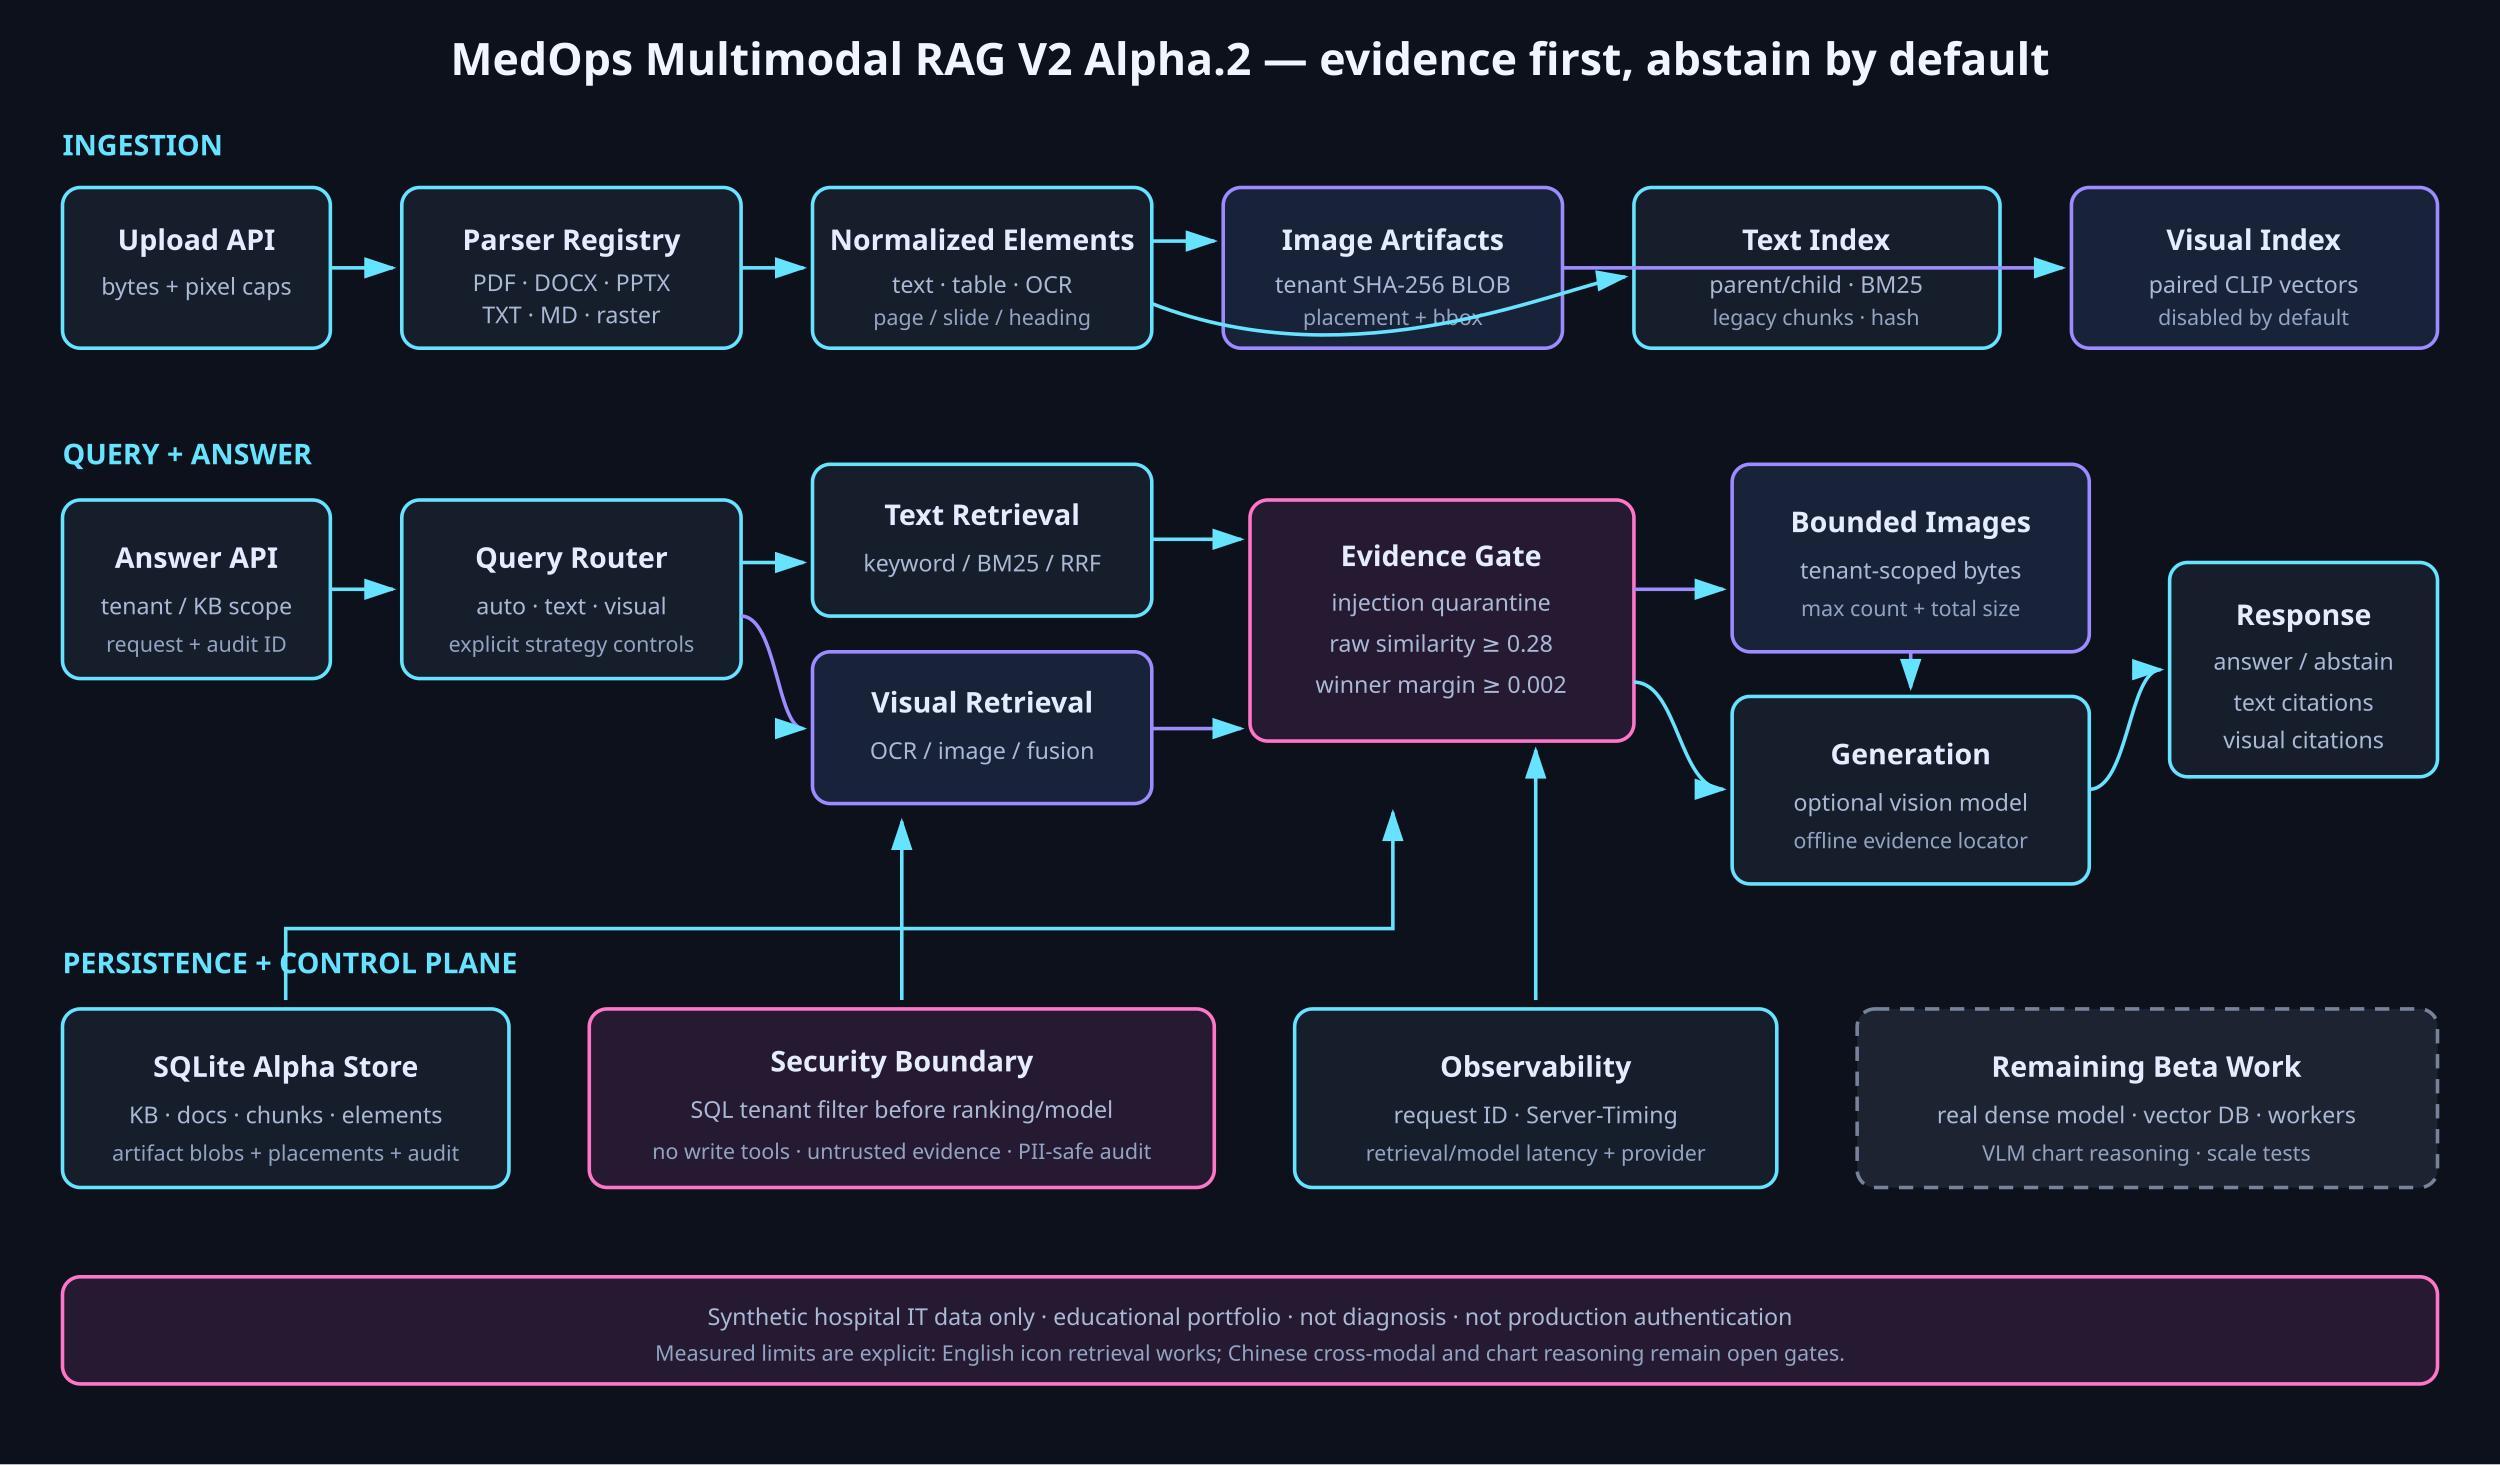
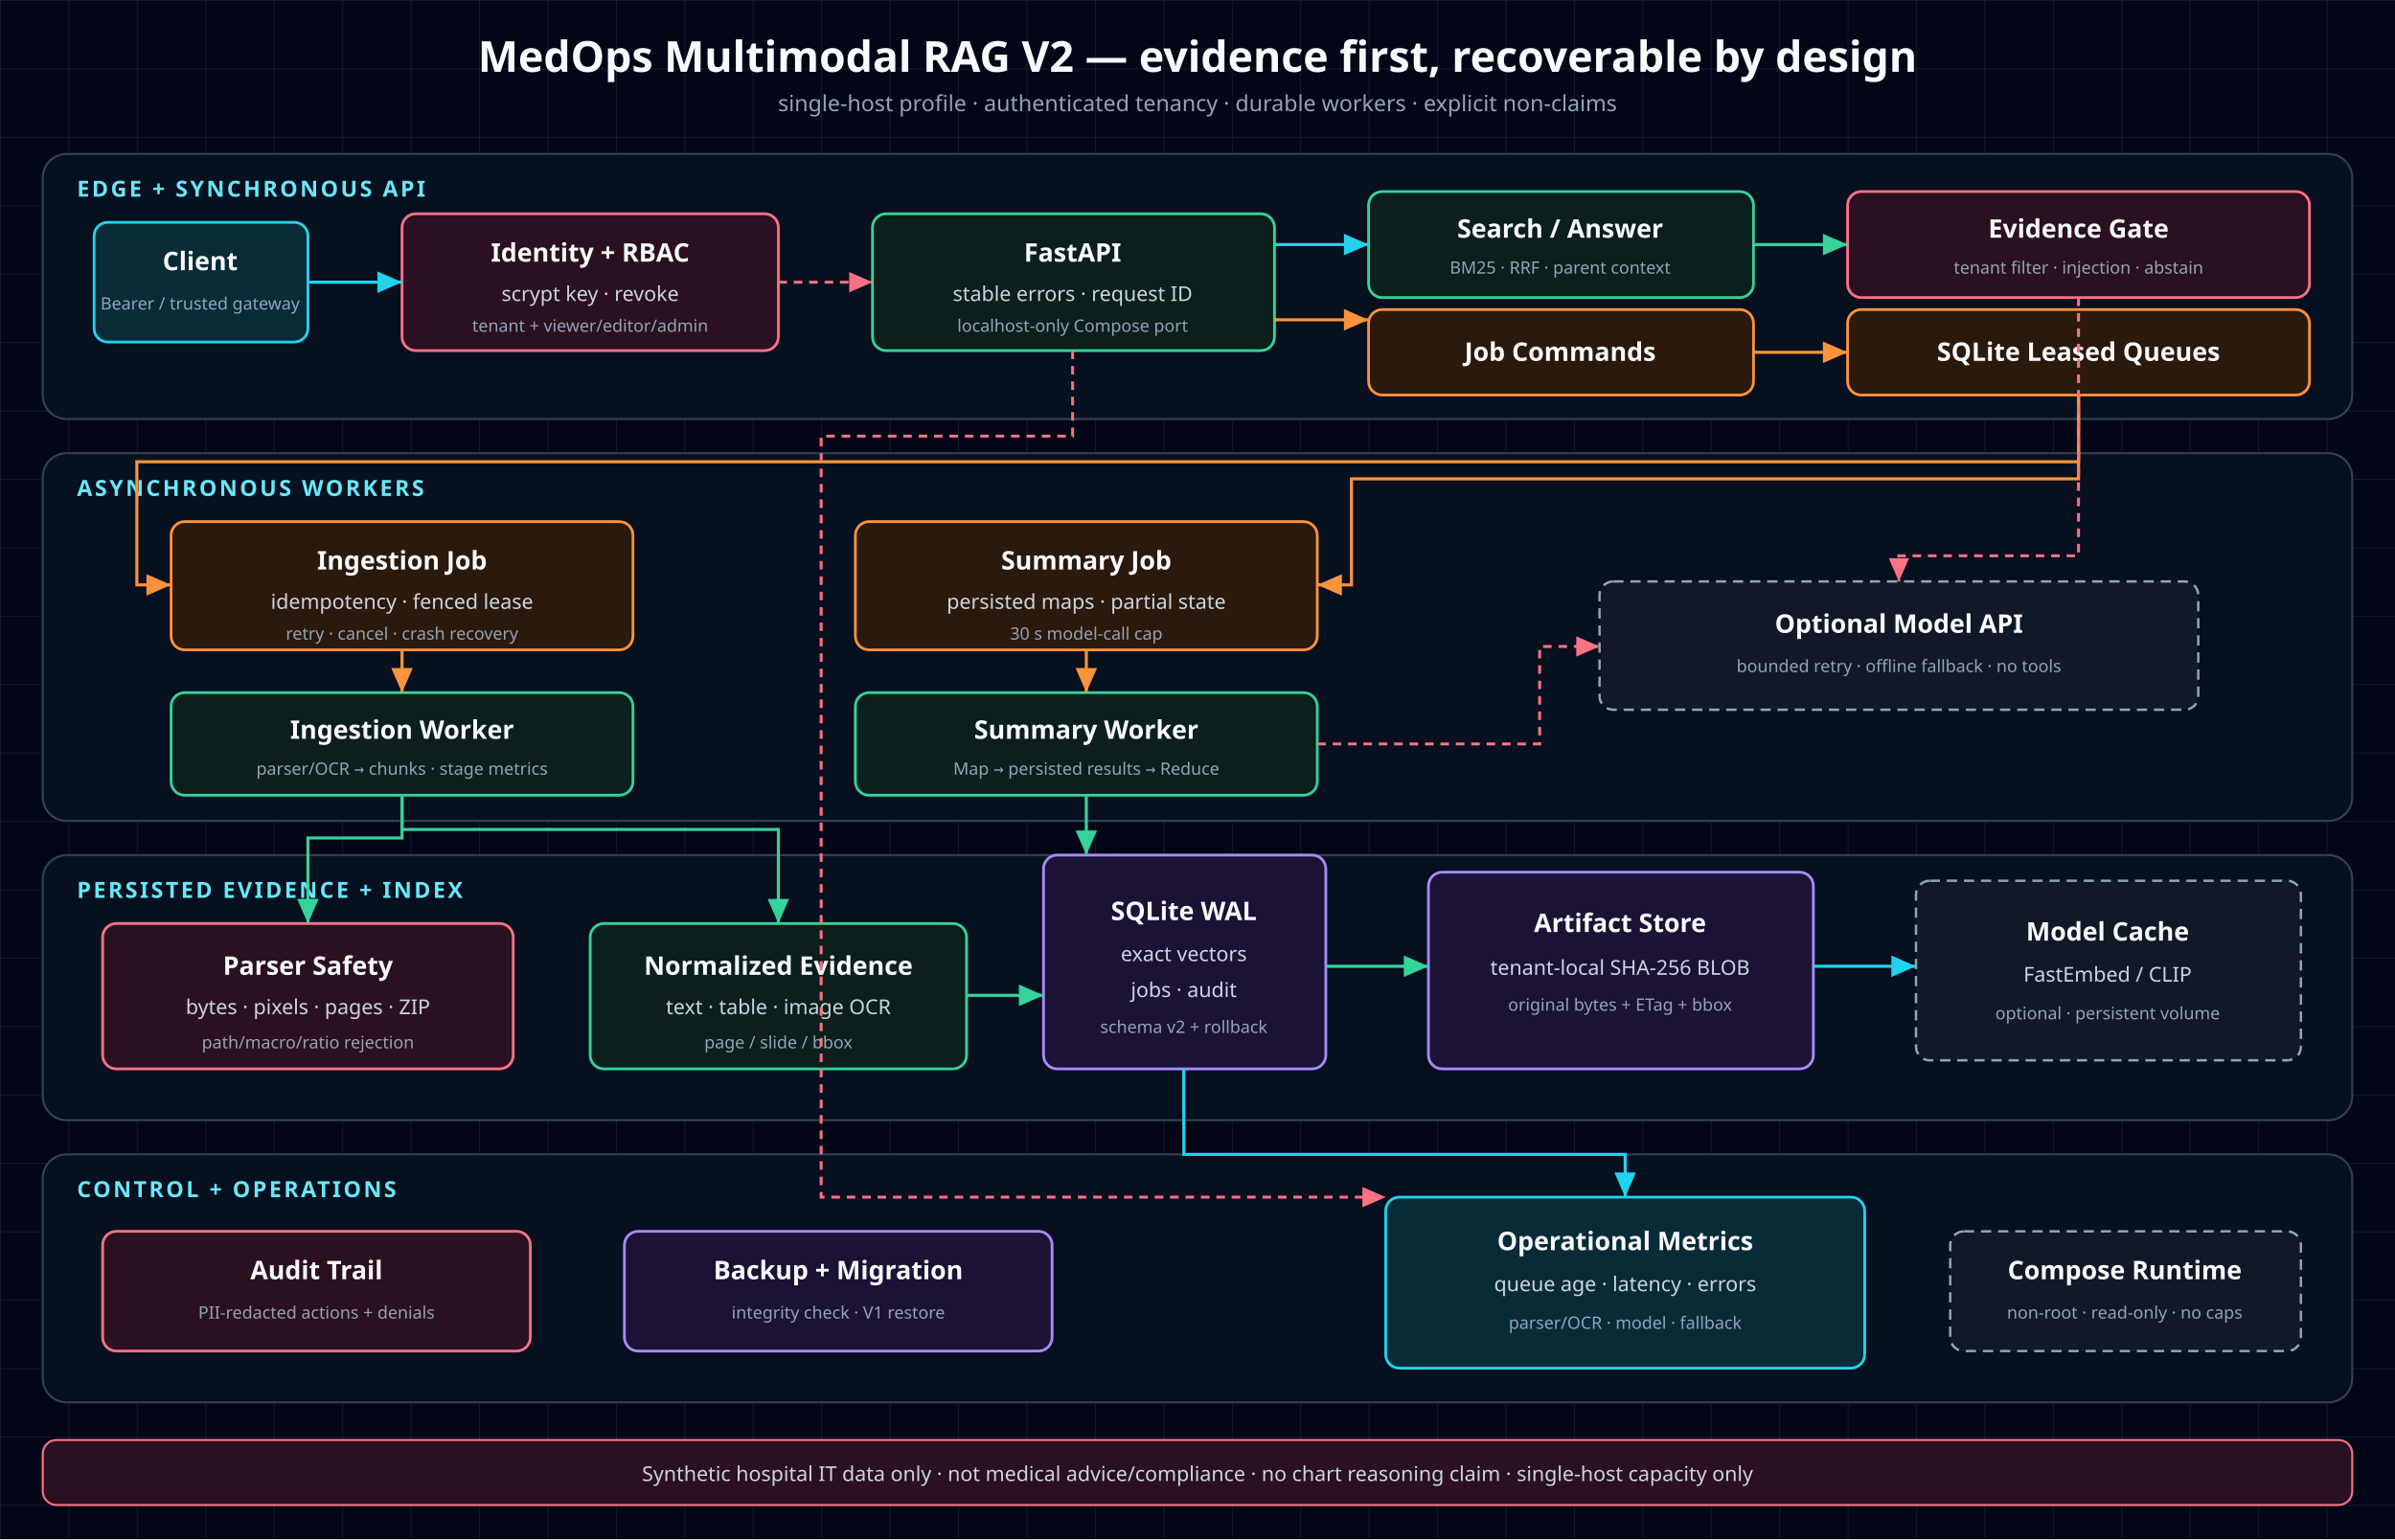
- <svg xmlns="http://www.w3.org/2000/svg" width="1400" height="820" viewBox="0 0 1400 820" role="img" aria-labelledby="title description">
+ <svg xmlns="http://www.w3.org/2000/svg" width="1400" height="900" viewBox="0 0 1400 900" role="img" aria-labelledby="title desc">
  <defs>
-     <marker id="arrow" markerWidth="10" markerHeight="10" refX="8" refY="3" orient="auto">
-       <path d="M0,0 L0,6 L9,3 z" fill="#66e3ff" />
+     <pattern id="grid" width="40" height="40" patternUnits="userSpaceOnUse">
+       <path d="M40 0H0V40" fill="none" stroke="#1e293b" stroke-width=".6" />
+     </pattern>
+     <marker id="cyan-arrow" markerWidth="9" markerHeight="9" refX="8" refY="3.5" orient="auto">
+       <path d="M0 0L8 3.5 0 7Z" fill="#22d3ee" />
+     </marker>
+     <marker id="green-arrow" markerWidth="9" markerHeight="9" refX="8" refY="3.5" orient="auto">
+       <path d="M0 0L8 3.5 0 7Z" fill="#34d399" />
+     </marker>
+     <marker id="orange-arrow" markerWidth="9" markerHeight="9" refX="8" refY="3.5" orient="auto">
+       <path d="M0 0L8 3.5 0 7Z" fill="#fb923c" />
+     </marker>
+     <marker id="rose-arrow" markerWidth="9" markerHeight="9" refX="8" refY="3.5" orient="auto">
+       <path d="M0 0L8 3.5 0 7Z" fill="#fb7185" />
    </marker>
    <style>
-       .box{fill:#161d2b;stroke:#66e3ff;stroke-width:2;rx:10}.visual{fill:#18233a;stroke:#9d8cff;stroke-width:2;rx:10}.security{fill:#251a32;stroke:#ff76c8;stroke-width:2;rx:10}.planned{fill:#1d2330;stroke:#77839b;stroke-width:2;stroke-dasharray:8 6;rx:10}
-       .title{fill:#f1f5ff;font:700 25px sans-serif}.lane{fill:#66e3ff;font:700 16px sans-serif}.label{fill:#e6ecff;font:600 16px sans-serif}.note{fill:#aab9d6;font:13px sans-serif}.small{fill:#93a4c3;font:12px sans-serif}
-       .line{stroke:#66e3ff;stroke-width:2;fill:none;marker-end:url(#arrow)}.vline{stroke:#9d8cff;stroke-width:2;fill:none;marker-end:url(#arrow)}
+       .heading{font:700 25px 'JetBrains Mono','Segoe UI',monospace;fill:#f8fafc}.subtitle{font:13px 'JetBrains Mono','Segoe UI',monospace;fill:#94a3b8}.lane{font:700 13px 'JetBrains Mono','Segoe UI',monospace;letter-spacing:1.4px;fill:#67e8f9}.label{font:700 15px 'JetBrains Mono','Segoe UI',monospace;fill:#f8fafc}.note{font:12px 'JetBrains Mono','Segoe UI',monospace;fill:#cbd5e1}.tiny{font:10px 'JetBrains Mono','Segoe UI',monospace;fill:#94a3b8}.boundary{fill:#07101f;stroke:#334155;stroke-width:1.2;rx:14}.backend{fill:#0b1f1c;stroke:#34d399;stroke-width:1.6;rx:8}.database{fill:#1b1235;stroke:#a78bfa;stroke-width:1.6;rx:8}.security{fill:#2a1020;stroke:#fb7185;stroke-width:1.6;rx:8}.queue{fill:#2b190c;stroke:#fb923c;stroke-width:1.6;rx:8}.external{fill:#111827;stroke:#94a3b8;stroke-width:1.4;rx:8;stroke-dasharray:6 4}.cyan{fill:#082b38;stroke:#22d3ee;stroke-width:1.6;rx:8}.line{fill:none;stroke:#22d3ee;stroke-width:1.8;marker-end:url(#cyan-arrow)}.gline{fill:none;stroke:#34d399;stroke-width:1.8;marker-end:url(#green-arrow)}.qline{fill:none;stroke:#fb923c;stroke-width:1.8;marker-end:url(#orange-arrow)}.sline{fill:none;stroke:#fb7185;stroke-width:1.7;stroke-dasharray:5 4;marker-end:url(#rose-arrow)}
    </style>
  </defs>
-   <rect width="1400" height="820" fill="#0d111b" />
-   <text x="700" y="42" text-anchor="middle" class="title">MedOps Multimodal RAG V2 Alpha.2 — evidence first, abstain by default</text>
-   <text x="35" y="87" class="lane">INGESTION</text>
-   <rect class="box" x="35" y="105" width="150" height="90" />
-   <text class="label" x="110" y="140" text-anchor="middle">Upload API</text>
-   <text class="note" x="110" y="165" text-anchor="middle">bytes + pixel caps</text>
-   <rect class="box" x="225" y="105" width="190" height="90" />
-   <text class="label" x="320" y="140" text-anchor="middle">Parser Registry</text>
-   <text class="note" x="320" y="163" text-anchor="middle">PDF · DOCX · PPTX</text>
-   <text class="note" x="320" y="181" text-anchor="middle">TXT · MD · raster</text>
-   <rect class="box" x="455" y="105" width="190" height="90" />
-   <text class="label" x="550" y="140" text-anchor="middle">Normalized Elements</text>
-   <text class="note" x="550" y="164" text-anchor="middle">text · table · OCR</text>
-   <text class="small" x="550" y="182" text-anchor="middle">page / slide / heading</text>
-   <rect class="visual" x="685" y="105" width="190" height="90" />
-   <text class="label" x="780" y="140" text-anchor="middle">Image Artifacts</text>
-   <text class="note" x="780" y="164" text-anchor="middle">tenant SHA-256 BLOB</text>
-   <text class="small" x="780" y="182" text-anchor="middle">placement + bbox</text>
-   <rect class="box" x="915" y="105" width="205" height="90" />
-   <text class="label" x="1017" y="140" text-anchor="middle">Text Index</text>
-   <text class="note" x="1017" y="164" text-anchor="middle">parent/child · BM25</text>
-   <text class="small" x="1017" y="182" text-anchor="middle">legacy chunks · hash</text>
-   <rect class="visual" x="1160" y="105" width="205" height="90" />
-   <text class="label" x="1262" y="140" text-anchor="middle">Visual Index</text>
-   <text class="note" x="1262" y="164" text-anchor="middle">paired CLIP vectors</text>
-   <text class="small" x="1262" y="182" text-anchor="middle">disabled by default</text>
-   <path class="line" d="M185 150 H220" />
-   <path class="line" d="M415 150 H450" />
-   <path class="line" d="M645 135 H680" />
-   <path class="line" d="M645 170 C760 215 875 160 910 155" />
-   <path class="vline" d="M875 150 H910 C1040 150 1070 150 1155 150" />
-   <text x="35" y="260" class="lane">QUERY + ANSWER</text>
-   <rect class="box" x="35" y="280" width="150" height="100" />
-   <text class="label" x="110" y="318" text-anchor="middle">Answer API</text>
-   <text class="note" x="110" y="344" text-anchor="middle">tenant / KB scope</text>
-   <text class="small" x="110" y="365" text-anchor="middle">request + audit ID</text>
-   <rect class="box" x="225" y="280" width="190" height="100" />
-   <text class="label" x="320" y="318" text-anchor="middle">Query Router</text>
-   <text class="note" x="320" y="344" text-anchor="middle">auto · text · visual</text>
-   <text class="small" x="320" y="365" text-anchor="middle">explicit strategy controls</text>
-   <rect class="box" x="455" y="260" width="190" height="85" />
-   <text class="label" x="550" y="294" text-anchor="middle">Text Retrieval</text>
-   <text class="note" x="550" y="320" text-anchor="middle">keyword / BM25 / RRF</text>
-   <rect class="visual" x="455" y="365" width="190" height="85" />
-   <text class="label" x="550" y="399" text-anchor="middle">Visual Retrieval</text>
-   <text class="note" x="550" y="425" text-anchor="middle">OCR / image / fusion</text>
-   <rect class="security" x="700" y="280" width="215" height="135" />
-   <text class="label" x="807" y="317" text-anchor="middle">Evidence Gate</text>
-   <text class="note" x="807" y="342" text-anchor="middle">injection quarantine</text>
-   <text class="note" x="807" y="365" text-anchor="middle">raw similarity ≥ 0.28</text>
-   <text class="note" x="807" y="388" text-anchor="middle">winner margin ≥ 0.002</text>
-   <rect class="visual" x="970" y="260" width="200" height="105" />
-   <text class="label" x="1070" y="298" text-anchor="middle">Bounded Images</text>
-   <text class="note" x="1070" y="324" text-anchor="middle">tenant-scoped bytes</text>
-   <text class="small" x="1070" y="345" text-anchor="middle">max count + total size</text>
-   <rect class="box" x="970" y="390" width="200" height="105" />
-   <text class="label" x="1070" y="428" text-anchor="middle">Generation</text>
-   <text class="note" x="1070" y="454" text-anchor="middle">optional vision model</text>
-   <text class="small" x="1070" y="475" text-anchor="middle">offline evidence locator</text>
-   <rect class="box" x="1215" y="315" width="150" height="120" />
-   <text class="label" x="1290" y="350" text-anchor="middle">Response</text>
-   <text class="note" x="1290" y="375" text-anchor="middle">answer / abstain</text>
-   <text class="note" x="1290" y="398" text-anchor="middle">text citations</text>
-   <text class="note" x="1290" y="419" text-anchor="middle">visual citations</text>
-   <path class="line" d="M185 330 H220" />
-   <path class="line" d="M415 315 H450" />
-   <path class="vline" d="M415 345 C435 345 435 408 450 408" />
-   <path class="line" d="M645 302 H695" />
-   <path class="vline" d="M645 408 H695" />
-   <path class="vline" d="M915 330 H965" />
-   <path class="line" d="M915 382 C940 382 940 442 965 442" />
-   <path class="vline" d="M1070 365 V385" />
-   <path class="line" d="M1170 442 C1192 442 1192 375 1210 375" />
-   <text x="35" y="545" class="lane">PERSISTENCE + CONTROL PLANE</text>
-   <rect class="box" x="35" y="565" width="250" height="100" />
-   <text class="label" x="160" y="603" text-anchor="middle">SQLite Alpha Store</text>
-   <text class="note" x="160" y="629" text-anchor="middle">KB · docs · chunks · elements</text>
-   <text class="small" x="160" y="650" text-anchor="middle">artifact blobs + placements + audit</text>
-   <rect class="security" x="330" y="565" width="350" height="100" />
-   <text class="label" x="505" y="600" text-anchor="middle">Security Boundary</text>
-   <text class="note" x="505" y="626" text-anchor="middle">SQL tenant filter before ranking/model</text>
-   <text class="small" x="505" y="649" text-anchor="middle">no write tools · untrusted evidence · PII-safe audit</text>
-   <rect class="box" x="725" y="565" width="270" height="100" />
-   <text class="label" x="860" y="603" text-anchor="middle">Observability</text>
-   <text class="note" x="860" y="629" text-anchor="middle">request ID · Server-Timing</text>
-   <text class="small" x="860" y="650" text-anchor="middle">retrieval/model latency + provider</text>
-   <rect class="planned" x="1040" y="565" width="325" height="100" />
-   <text class="label" x="1202" y="603" text-anchor="middle">Remaining Beta Work</text>
-   <text class="note" x="1202" y="629" text-anchor="middle">real dense model · vector DB · workers</text>
-   <text class="small" x="1202" y="650" text-anchor="middle">VLM chart reasoning · scale tests</text>
-   <path class="line" d="M160 560 V520 H780 V455" />
-   <path class="line" d="M505 560 V460" />
-   <path class="line" d="M860 560 V420" />
-   <rect class="security" x="35" y="715" width="1330" height="60" />
-   <text class="note" x="700" y="742" text-anchor="middle">Synthetic hospital IT data only · educational portfolio · not diagnosis · not production authentication</text>
-   <text class="small" x="700" y="762" text-anchor="middle">Measured limits are explicit: English icon retrieval works; Chinese cross-modal and chart reasoning remain open gates.</text>
+   <rect width="1400" height="900" fill="#020617" />
+   <rect width="1400" height="900" fill="url(#grid)" />
+   <text x="700" y="42" text-anchor="middle" class="heading">MedOps Multimodal RAG V2 — evidence first, recoverable by design</text>
+   <text x="700" y="65" text-anchor="middle" class="subtitle">single-host profile · authenticated tenancy · durable workers · explicit non-claims</text>
+   <rect class="boundary" x="25" y="90" width="1350" height="155" />
+   <text x="45" y="115" class="lane">EDGE + SYNCHRONOUS API</text>
+   <rect class="cyan" x="55" y="130" width="125" height="70" />
+   <text x="117" y="158" text-anchor="middle" class="label">Client</text>
+   <text x="117" y="181" text-anchor="middle" class="tiny">Bearer / trusted gateway</text>
+   <rect class="security" x="235" y="125" width="220" height="80" />
+   <text x="345" y="153" text-anchor="middle" class="label">Identity + RBAC</text>
+   <text x="345" y="176" text-anchor="middle" class="note">scrypt key · revoke</text>
+   <text x="345" y="194" text-anchor="middle" class="tiny">tenant + viewer/editor/admin</text>
+   <rect class="backend" x="510" y="125" width="235" height="80" />
+   <text x="627" y="153" text-anchor="middle" class="label">FastAPI</text>
+   <text x="627" y="176" text-anchor="middle" class="note">stable errors · request ID</text>
+   <text x="627" y="194" text-anchor="middle" class="tiny">localhost-only Compose port</text>
+   <rect class="backend" x="800" y="112" width="225" height="62" />
+   <text x="912" y="139" text-anchor="middle" class="label">Search / Answer</text>
+   <text x="912" y="160" text-anchor="middle" class="tiny">BM25 · RRF · parent context</text>
+   <rect class="queue" x="800" y="181" width="225" height="50" />
+   <text x="912" y="211" text-anchor="middle" class="label">Job Commands</text>
+   <rect class="security" x="1080" y="112" width="270" height="62" />
+   <text x="1215" y="139" text-anchor="middle" class="label">Evidence Gate</text>
+   <text x="1215" y="160" text-anchor="middle" class="tiny">tenant filter · injection · abstain</text>
+   <rect class="queue" x="1080" y="181" width="270" height="50" />
+   <text x="1215" y="211" text-anchor="middle" class="label">SQLite Leased Queues</text>
+   <rect class="boundary" x="25" y="265" width="1350" height="215" />
+   <text x="45" y="290" class="lane">ASYNCHRONOUS WORKERS</text>
+   <rect class="queue" x="100" y="305" width="270" height="75" />
+   <text x="235" y="333" text-anchor="middle" class="label">Ingestion Job</text>
+   <text x="235" y="356" text-anchor="middle" class="note">idempotency · fenced lease</text>
+   <text x="235" y="374" text-anchor="middle" class="tiny">retry · cancel · crash recovery</text>
+   <rect class="backend" x="100" y="405" width="270" height="60" />
+   <text x="235" y="432" text-anchor="middle" class="label">Ingestion Worker</text>
+   <text x="235" y="453" text-anchor="middle" class="tiny">parser/OCR → chunks · stage metrics</text>
+   <rect class="queue" x="500" y="305" width="270" height="75" />
+   <text x="635" y="333" text-anchor="middle" class="label">Summary Job</text>
+   <text x="635" y="356" text-anchor="middle" class="note">persisted maps · partial state</text>
+   <text x="635" y="374" text-anchor="middle" class="tiny">30 s model-call cap</text>
+   <rect class="backend" x="500" y="405" width="270" height="60" />
+   <text x="635" y="432" text-anchor="middle" class="label">Summary Worker</text>
+   <text x="635" y="453" text-anchor="middle" class="tiny">Map → persisted results → Reduce</text>
+   <rect class="external" x="935" y="340" width="350" height="75" />
+   <text x="1110" y="370" text-anchor="middle" class="label">Optional Model API</text>
+   <text x="1110" y="393" text-anchor="middle" class="tiny">bounded retry · offline fallback · no tools</text>
+   <rect class="boundary" x="25" y="500" width="1350" height="155" />
+   <text x="45" y="525" class="lane">PERSISTED EVIDENCE + INDEX</text>
+   <rect class="security" x="60" y="540" width="240" height="85" />
+   <text x="180" y="570" text-anchor="middle" class="label">Parser Safety</text>
+   <text x="180" y="593" text-anchor="middle" class="note">bytes · pixels · pages · ZIP</text>
+   <text x="180" y="613" text-anchor="middle" class="tiny">path/macro/ratio rejection</text>
+   <rect class="backend" x="345" y="540" width="220" height="85" />
+   <text x="455" y="570" text-anchor="middle" class="label">Normalized Evidence</text>
+   <text x="455" y="593" text-anchor="middle" class="note">text · table · image OCR</text>
+   <text x="455" y="613" text-anchor="middle" class="tiny">page / slide / bbox</text>
+   <rect class="database" x="610" y="500" width="165" height="125" />
+   <text x="692" y="538" text-anchor="middle" class="label">SQLite WAL</text>
+   <text x="692" y="562" text-anchor="middle" class="note">exact vectors</text>
+   <text x="692" y="583" text-anchor="middle" class="note">jobs · audit</text>
+   <text x="692" y="604" text-anchor="middle" class="tiny">schema v2 + rollback</text>
+   <rect class="database" x="835" y="510" width="225" height="115" />
+   <text x="947" y="545" text-anchor="middle" class="label">Artifact Store</text>
+   <text x="947" y="570" text-anchor="middle" class="note">tenant-local SHA-256 BLOB</text>
+   <text x="947" y="591" text-anchor="middle" class="tiny">original bytes + ETag + bbox</text>
+   <rect class="external" x="1120" y="515" width="225" height="105" />
+   <text x="1232" y="550" text-anchor="middle" class="label">Model Cache</text>
+   <text x="1232" y="574" text-anchor="middle" class="note">FastEmbed / CLIP</text>
+   <text x="1232" y="596" text-anchor="middle" class="tiny">optional · persistent volume</text>
+   <rect class="boundary" x="25" y="675" width="1350" height="145" />
+   <text x="45" y="700" class="lane">CONTROL + OPERATIONS</text>
+   <rect class="security" x="60" y="720" width="250" height="70" />
+   <text x="185" y="748" text-anchor="middle" class="label">Audit Trail</text>
+   <text x="185" y="771" text-anchor="middle" class="tiny">PII-redacted actions + denials</text>
+   <rect class="database" x="365" y="720" width="250" height="70" />
+   <text x="490" y="748" text-anchor="middle" class="label">Backup + Migration</text>
+   <text x="490" y="771" text-anchor="middle" class="tiny">integrity check · V1 restore</text>
+   <rect class="cyan" x="810" y="700" width="280" height="100" />
+   <text x="950" y="731" text-anchor="middle" class="label">Operational Metrics</text>
+   <text x="950" y="755" text-anchor="middle" class="note">queue age · latency · errors</text>
+   <text x="950" y="777" text-anchor="middle" class="tiny">parser/OCR · model · fallback</text>
+   <rect class="external" x="1140" y="720" width="205" height="70" />
+   <text x="1242" y="748" text-anchor="middle" class="label">Compose Runtime</text>
+   <text x="1242" y="771" text-anchor="middle" class="tiny">non-root · read-only · no caps</text>
+   <path class="line" d="M180 165H235" />
+   <path class="sline" d="M455 165H510" />
+   <path class="line" d="M745 143H800" />
+   <path class="qline" d="M745 187H800" />
+   <path class="gline" d="M1025 143H1080" />
+   <path class="qline" d="M1025 206H1080" />
+   <path class="qline" d="M1215 231V270H80V342H100" />
+   <path class="qline" d="M1215 231V280H790V342H770" />
+   <path class="qline" d="M235 380V405" />
+   <path class="qline" d="M635 380V405" />
+   <path class="gline" d="M235 465V485H455V540" />
+   <path class="gline" d="M235 465V490H180V540" />
+   <path class="gline" d="M635 465V500" />
+   <path class="sline" d="M770 435H900V378H935" />
+   <path class="sline" d="M1215 174V325H1110V340" />
+   <path class="gline" d="M565 582H610" />
+   <path class="gline" d="M775 565H835" />
+   <path class="line" d="M1060 565H1120" />
+   <path class="line" d="M692 625V675H950V700" />
+   <path class="sline" d="M627 205V255H480V700H810" />
+   <rect x="25" y="842" width="1350" height="38" rx="8" fill="#2a1020" stroke="#fb7185" stroke-width="1.2" />
+   <text x="700" y="866" text-anchor="middle" class="note">Synthetic hospital IT data only · not medical advice/compliance · no chart reasoning claim · single-host capacity only</text>
</svg>
